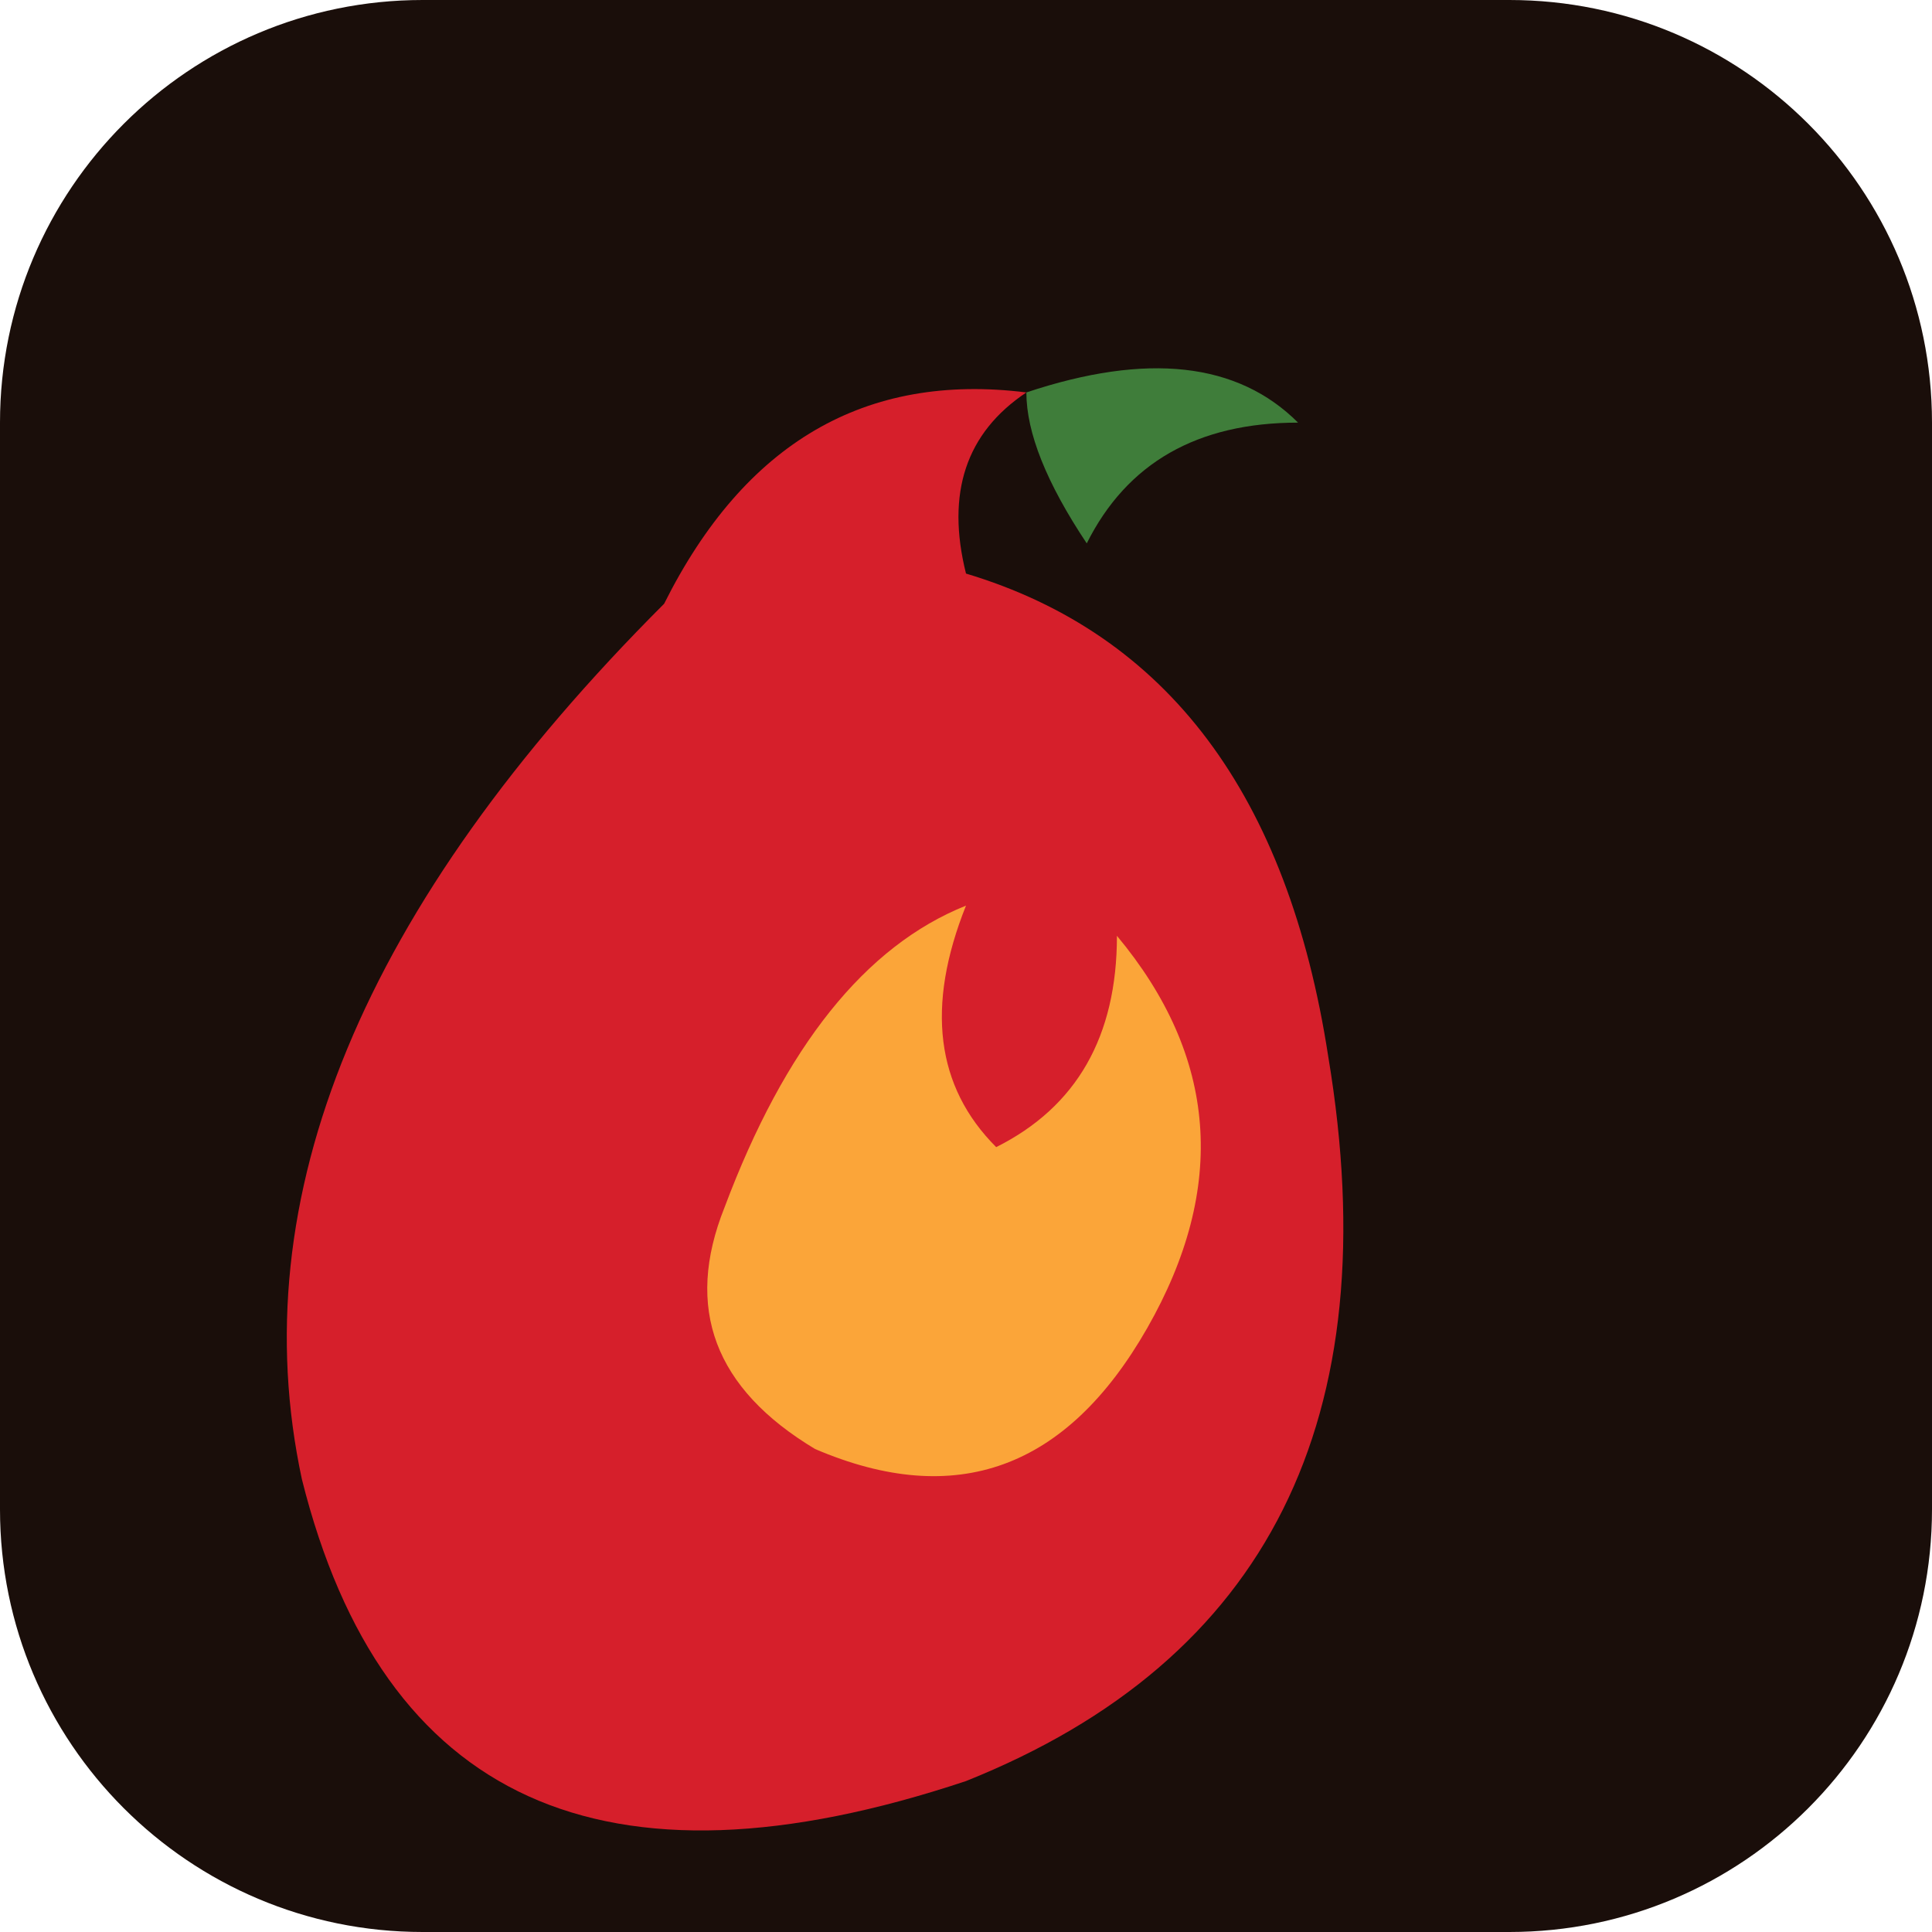
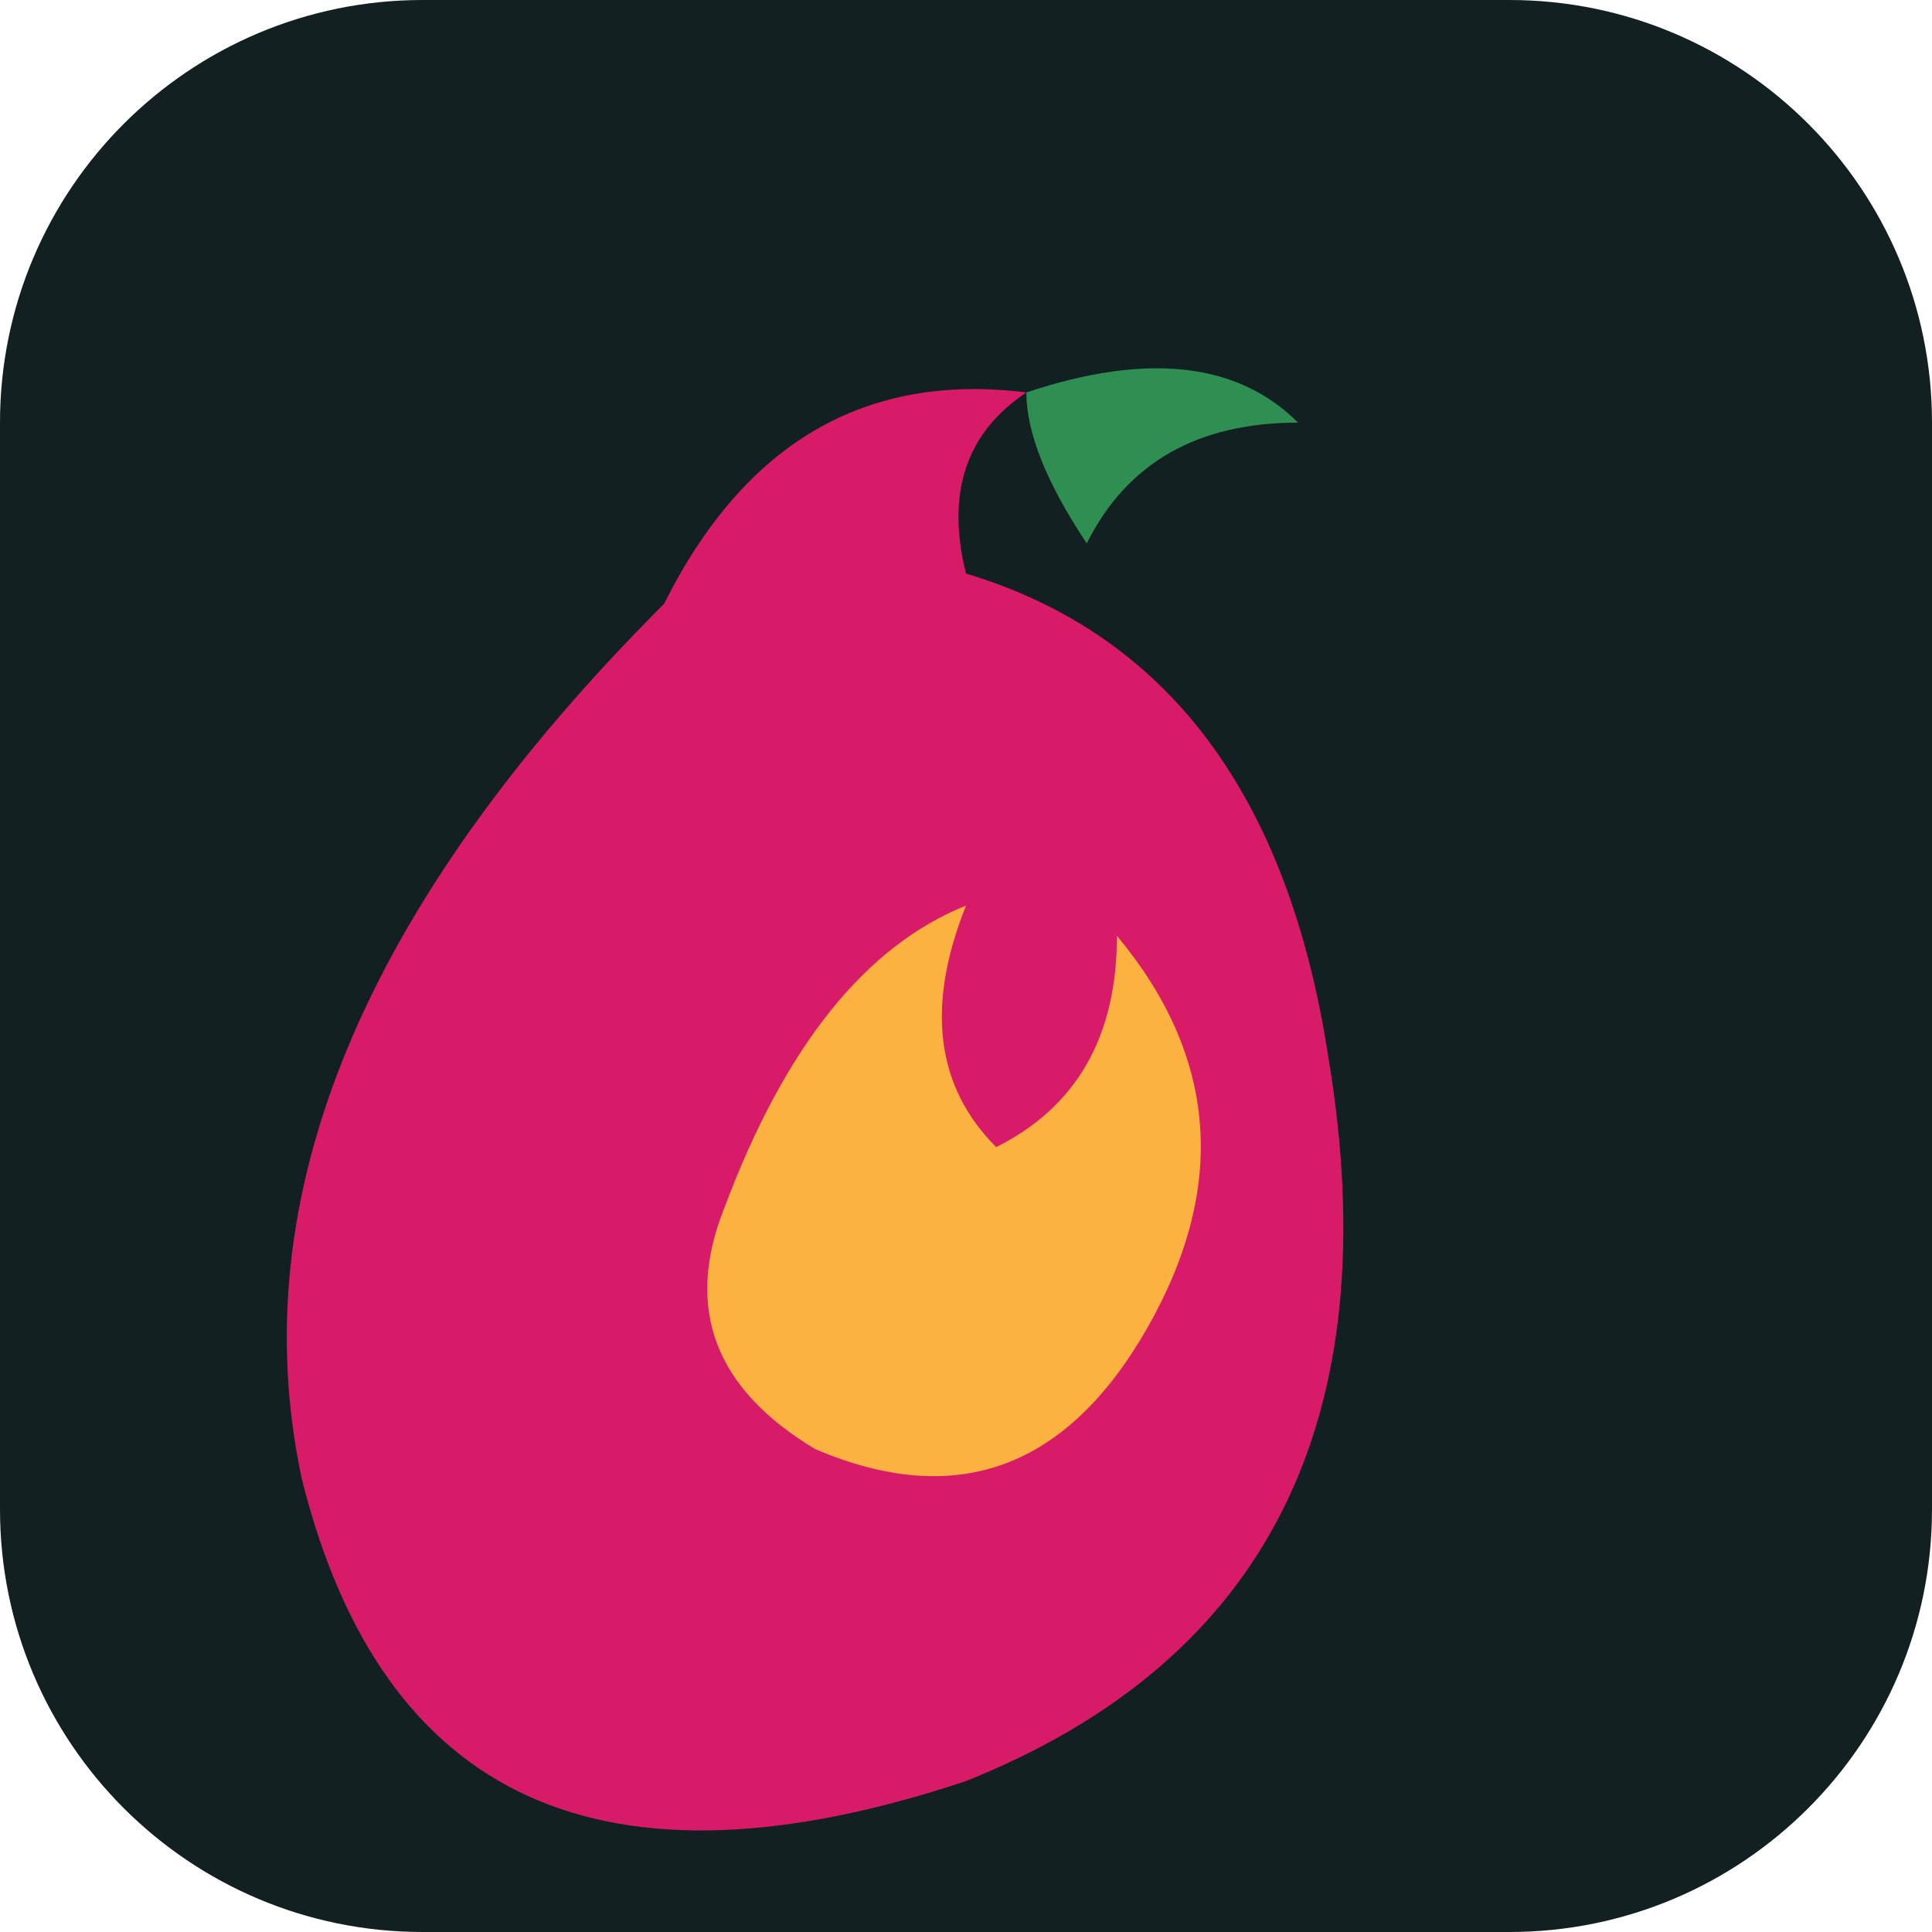
<svg xmlns="http://www.w3.org/2000/svg" viewBox="0 0 64 64">
-   <rect width="64" height="64" rx="14" fill="#1a0e0a" />
-   <path d="M22 20 q4 -8 12 -7 q-3 2 -2 6 q10 3 12 16 q3 18 -12 24 q-18 6 -22 -10 q-3 -14 12 -29Z" fill="#d61f2b" />
-   <path d="M34 13 q6 -2 9 1 q-5 0 -7 4 q-2 -3 -2 -5Z" fill="#3f7d3a" />
-   <path d="M24 40 q3 -8 8 -10 q-2 5 1 8 q4 -2 4 -7 q5 6 1 13 q-4 7 -11 4 q-5 -3 -3 -8Z" fill="#ffb43b" opacity=".9" />
+   <rect width="64" height="64" rx="14" fill="#122021" />
+   <path d="M22 20 q4 -8 12 -7 q-3 2 -2 6 q10 3 12 16 q3 18 -12 24 q-18 6 -22 -10 q-3 -14 12 -29Z" fill="#d81b68" />
+   <path d="M34 13 q6 -2 9 1 q-5 0 -7 4 q-2 -3 -2 -5Z" fill="#2f8f52" />
+   <path d="M24 40 q3 -8 8 -10 q-2 5 1 8 q4 -2 4 -7 q5 6 1 13 q-4 7 -11 4 q-5 -3 -3 -8Z" fill="#ffc23c" opacity=".9" />
</svg>
